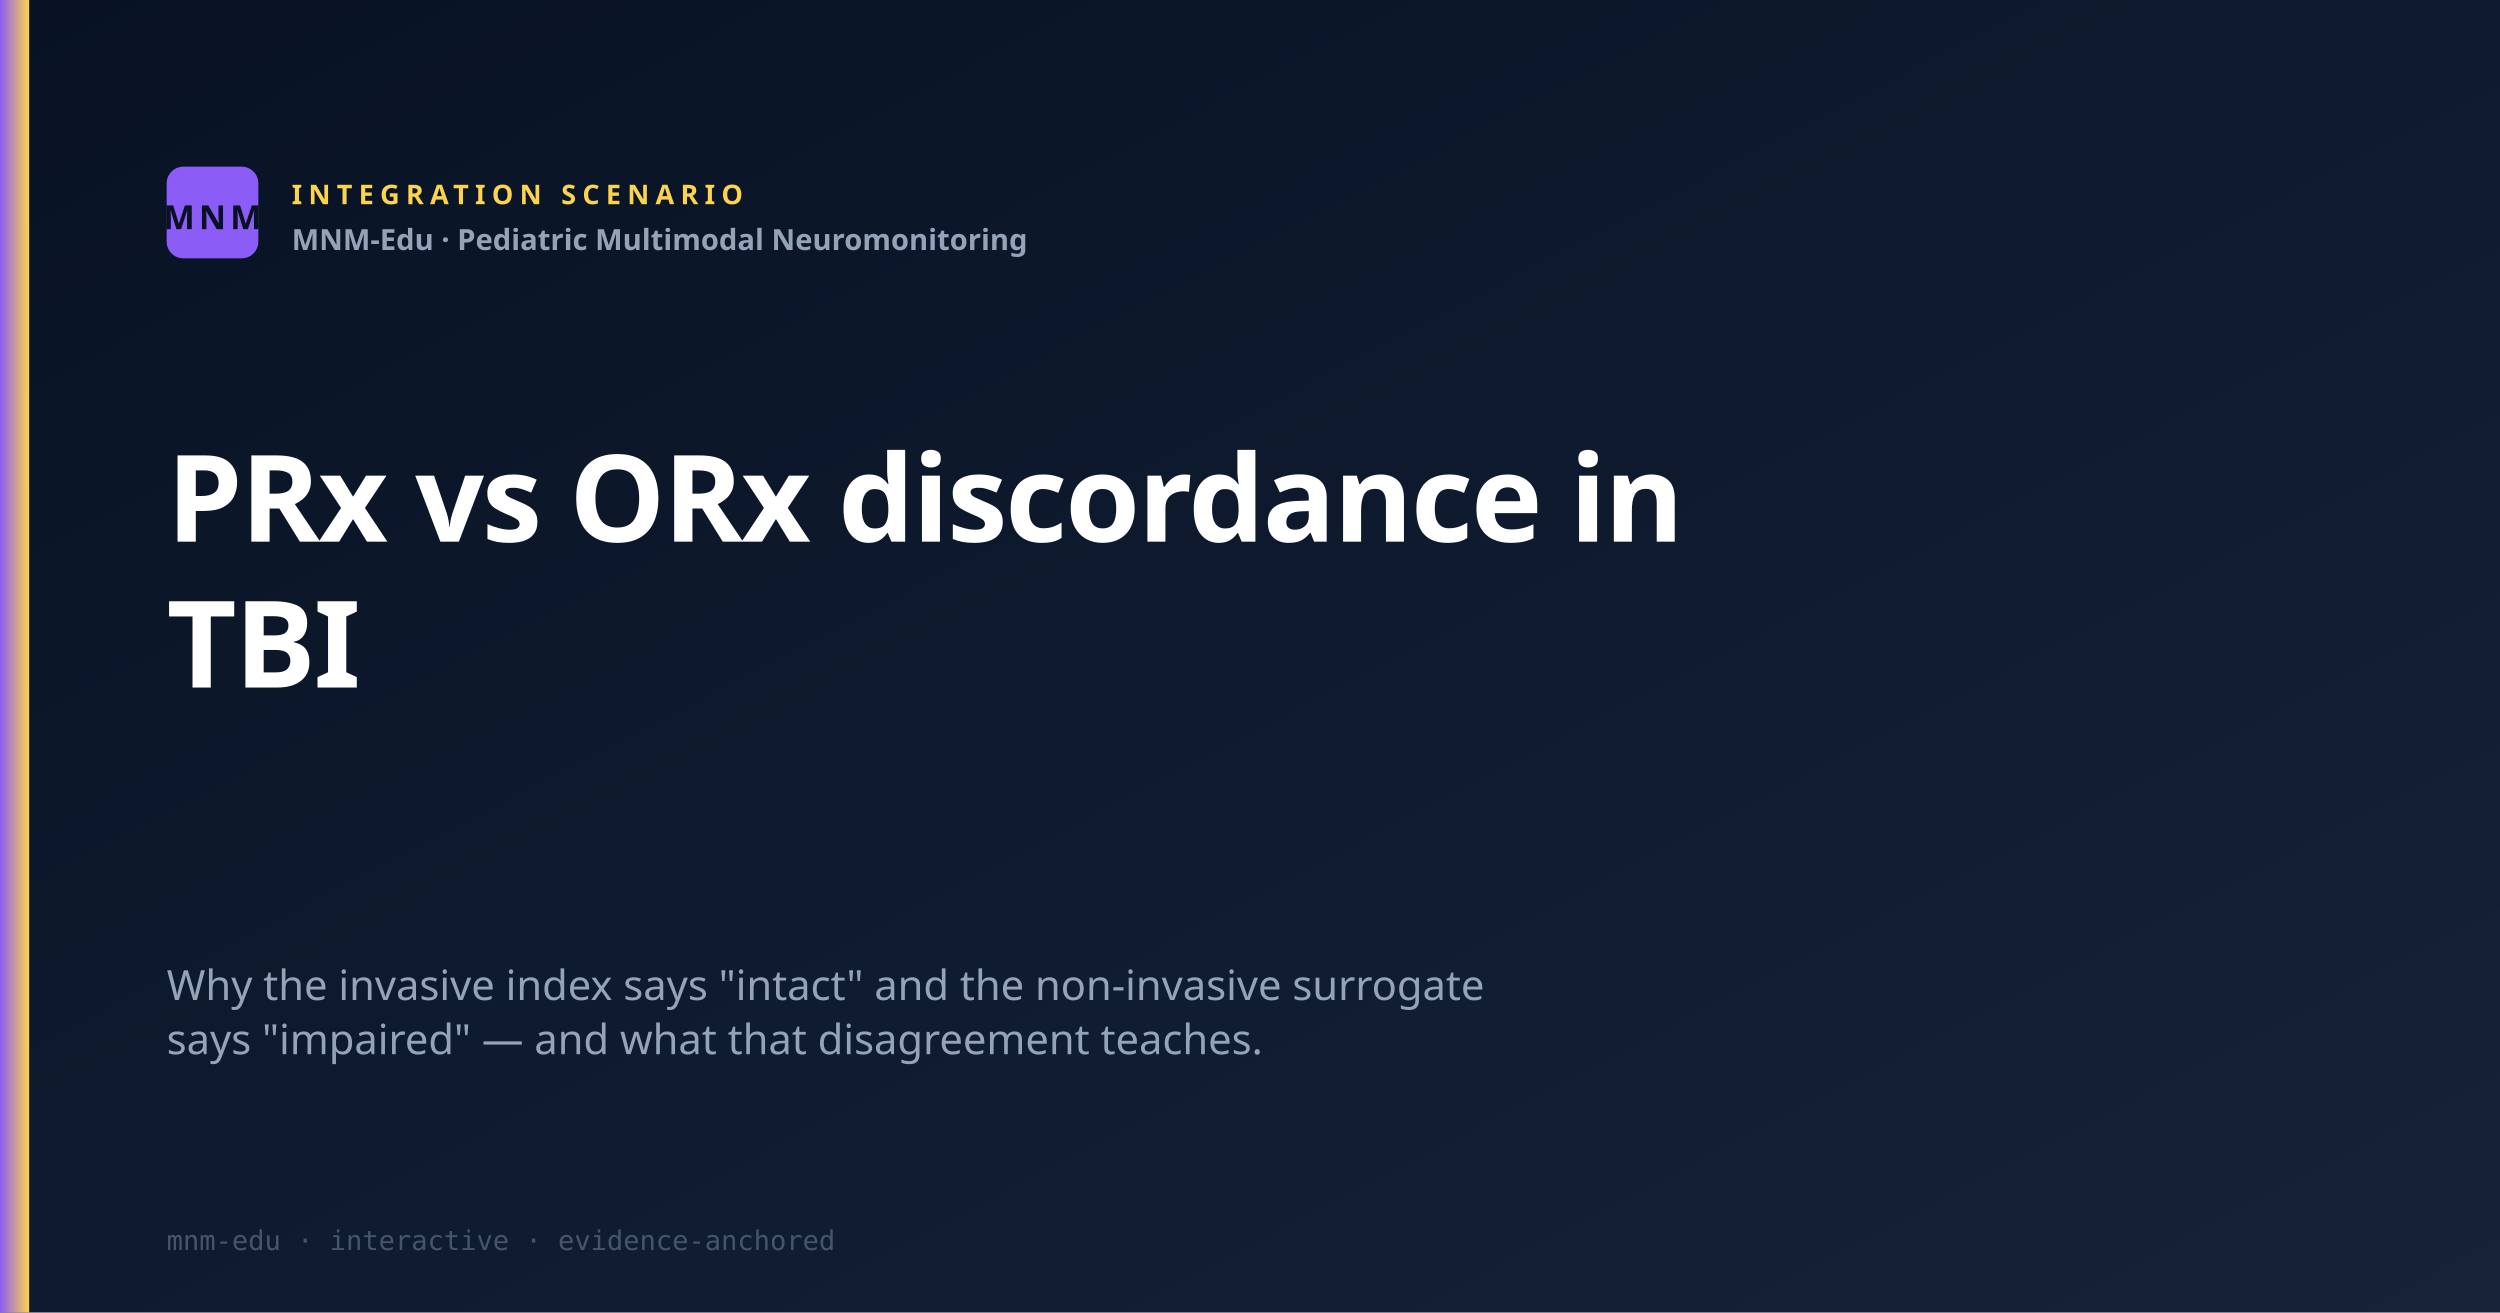
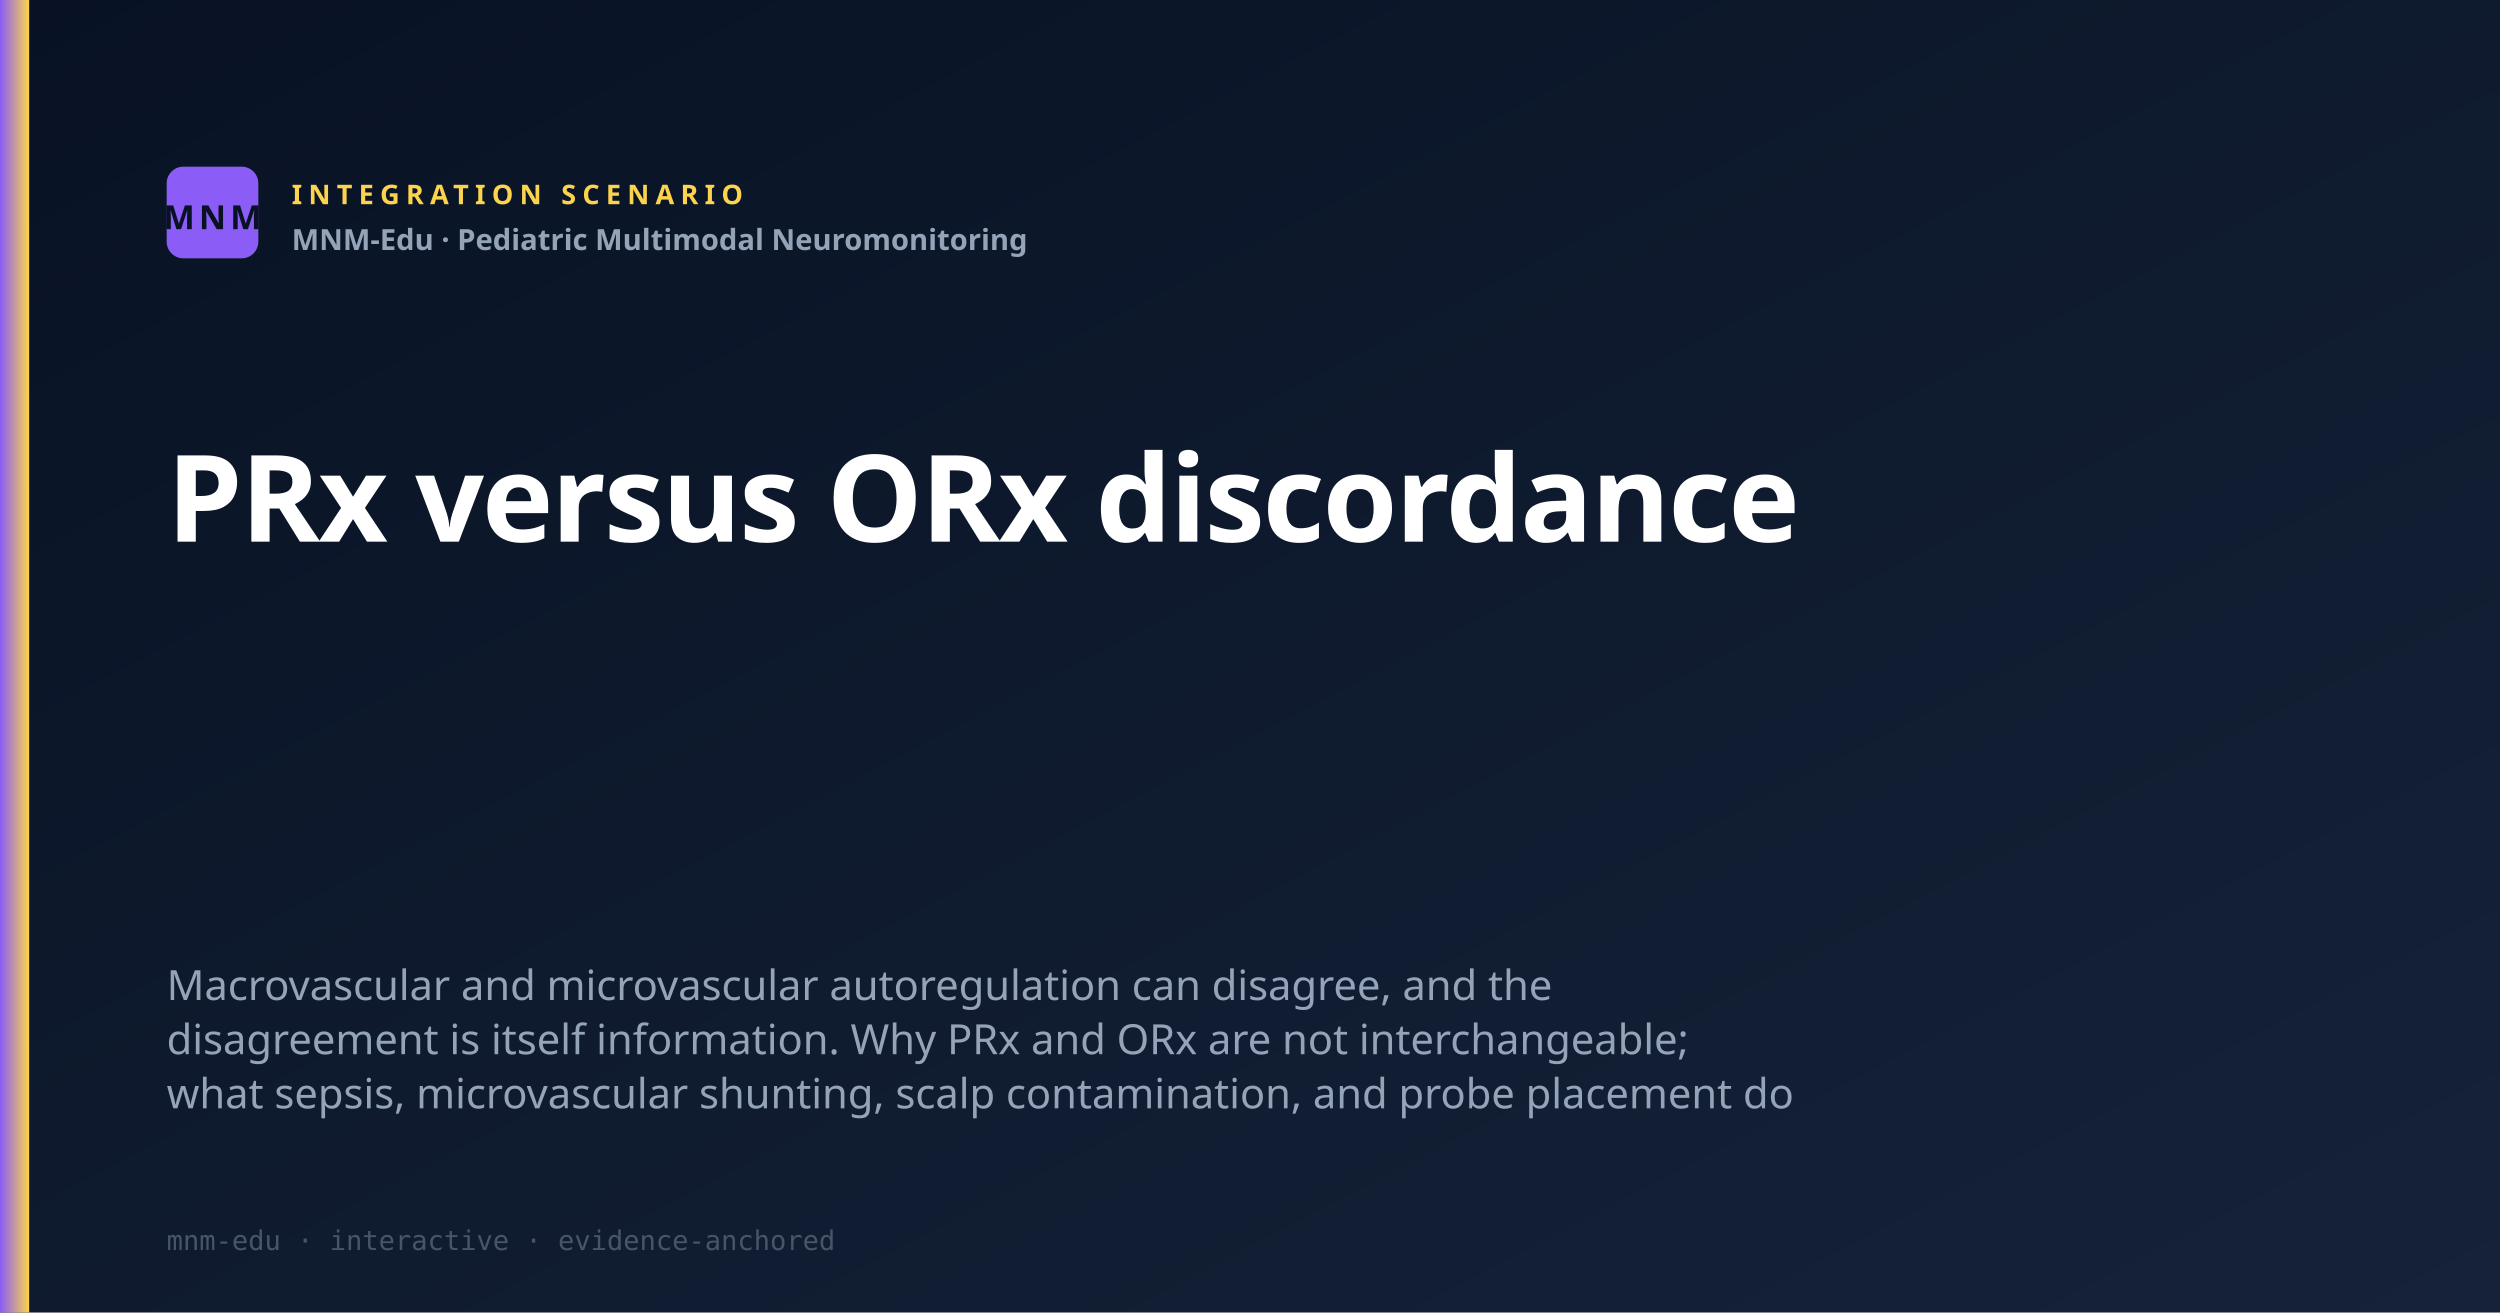
<svg xmlns="http://www.w3.org/2000/svg" viewBox="0 0 1200 630" width="1200" height="630">
  <defs>
    <linearGradient id="bg" x1="0" y1="0" x2="1" y2="1">
      <stop offset="0%" stop-color="#081224" />
      <stop offset="100%" stop-color="#152238" />
    </linearGradient>
    <linearGradient id="accent" x1="0" y1="0" x2="1" y2="0">
      <stop offset="0%" stop-color="#8B5CF6" />
      <stop offset="100%" stop-color="#FCD34D" />
    </linearGradient>
  </defs>
  <rect width="1200" height="630" fill="url(#bg)" />
  <rect x="0" y="0" width="14" height="630" fill="url(#accent)" />
  <g transform="translate(80, 80)">
    <rect width="44" height="44" rx="8" fill="#8B5CF6" />
    <text x="22" y="30" text-anchor="middle" font-family="Segoe UI, sans-serif" font-size="16" font-weight="700" fill="#081224" letter-spacing="2">MNM</text>
  </g>
  <text x="140" y="98" font-family="Segoe UI, sans-serif" font-size="13" font-weight="700" fill="#FCD34D" letter-spacing="3">INTEGRATION SCENARIO</text>
  <text x="140" y="120" font-family="Segoe UI, sans-serif" font-size="14" font-weight="600" fill="#94A3B8">MNM-Edu · Pediatric Multimodal Neuromonitoring</text>
-   <text x="80" y="260" font-family="Segoe UI, sans-serif" font-size="58" font-weight="700" fill="#FFFFFF" letter-spacing="-1">PRx vs ORx discordance in</text>
-   <text x="80" y="330" font-family="Segoe UI, sans-serif" font-size="58" font-weight="700" fill="#FFFFFF" letter-spacing="-1">TBI</text>
-   <text x="80" y="480" font-family="Segoe UI, sans-serif" font-size="20" font-weight="500" fill="#94A3B8">Why the invasive index says "intact" and the non-invasive surrogate</text>
-   <text x="80" y="506" font-family="Segoe UI, sans-serif" font-size="20" font-weight="500" fill="#94A3B8">says "impaired" — and what that disagreement teaches.</text>
+   <text x="80" y="260" font-family="Segoe UI, sans-serif" font-size="58" font-weight="700" fill="#FFFFFF" letter-spacing="-1">PRx versus ORx discordance</text>
+   <text x="80" y="480" font-family="Segoe UI, sans-serif" font-size="20" font-weight="500" fill="#94A3B8">Macrovascular and microvascular autoregulation can disagree, and the</text>
+   <text x="80" y="506" font-family="Segoe UI, sans-serif" font-size="20" font-weight="500" fill="#94A3B8">disagreement is itself information. Why PRx and ORx are not interchangeable;</text>
+   <text x="80" y="532" font-family="Segoe UI, sans-serif" font-size="20" font-weight="500" fill="#94A3B8">what sepsis, microvascular shunting, scalp contamination, and probe placement do</text>
  <text x="80" y="600" font-family="Consolas, monospace" font-size="13" fill="#475569">mnm-edu · interactive · evidence-anchored</text>
</svg>
